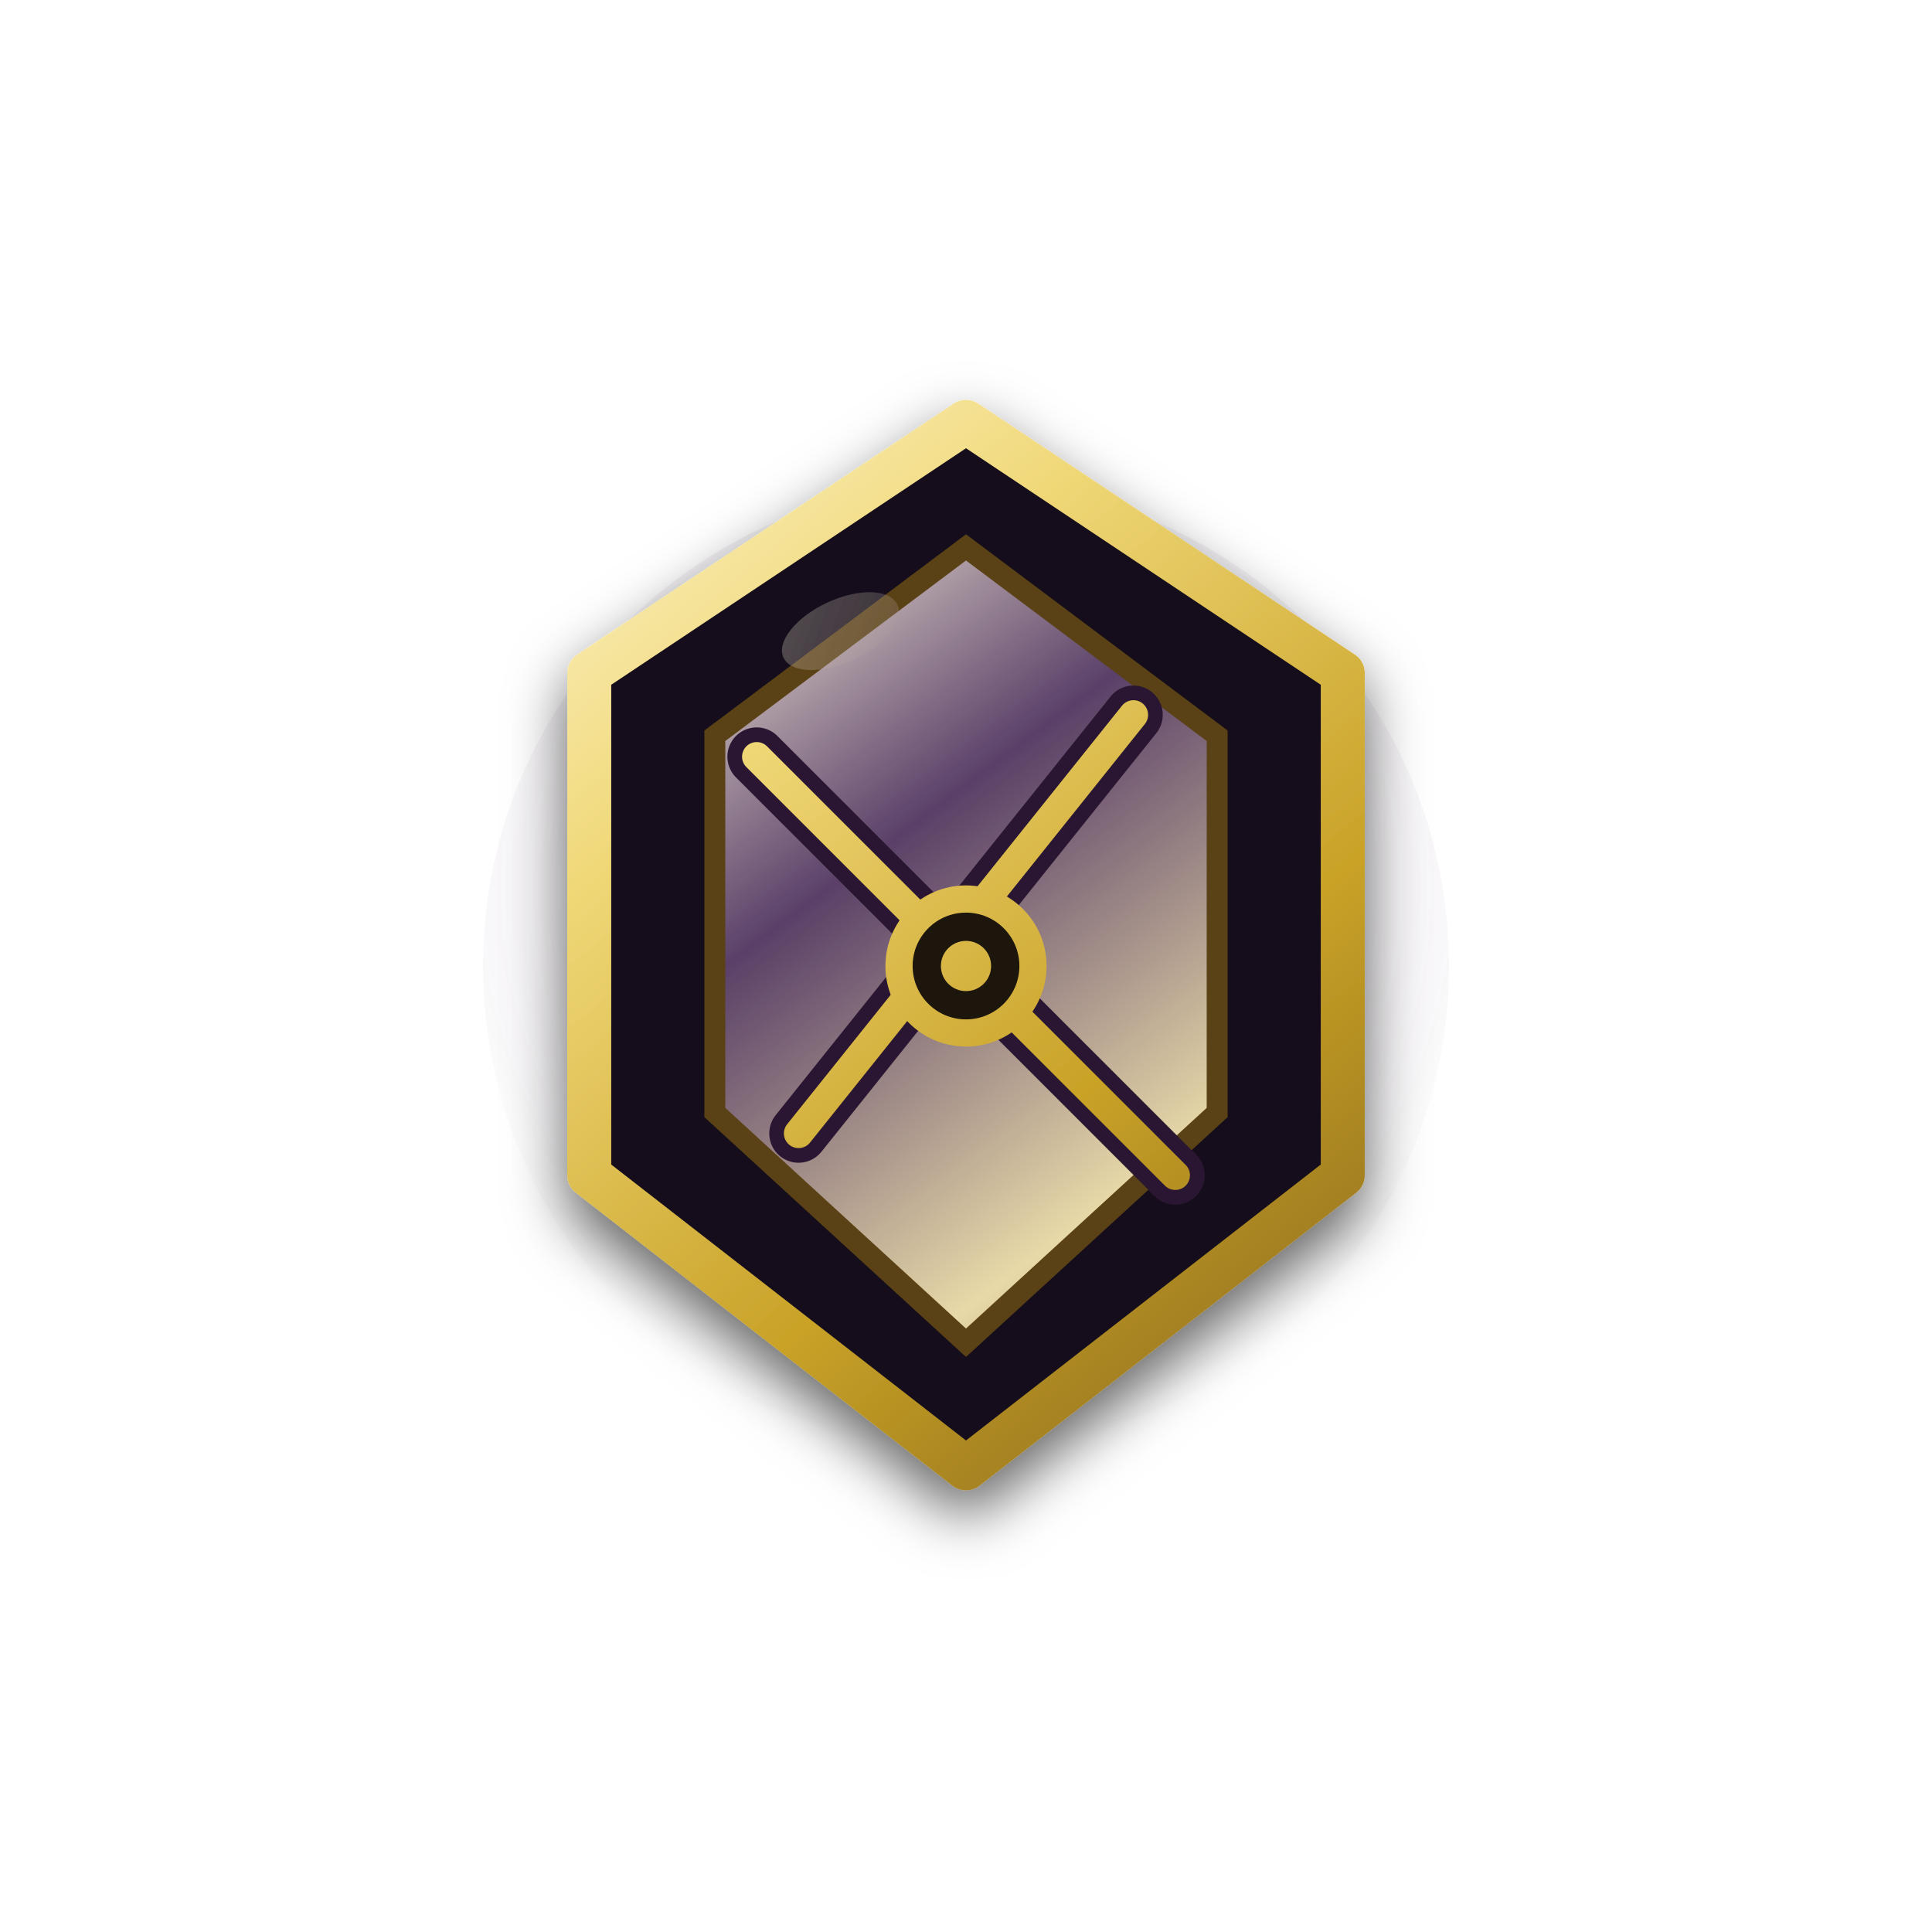
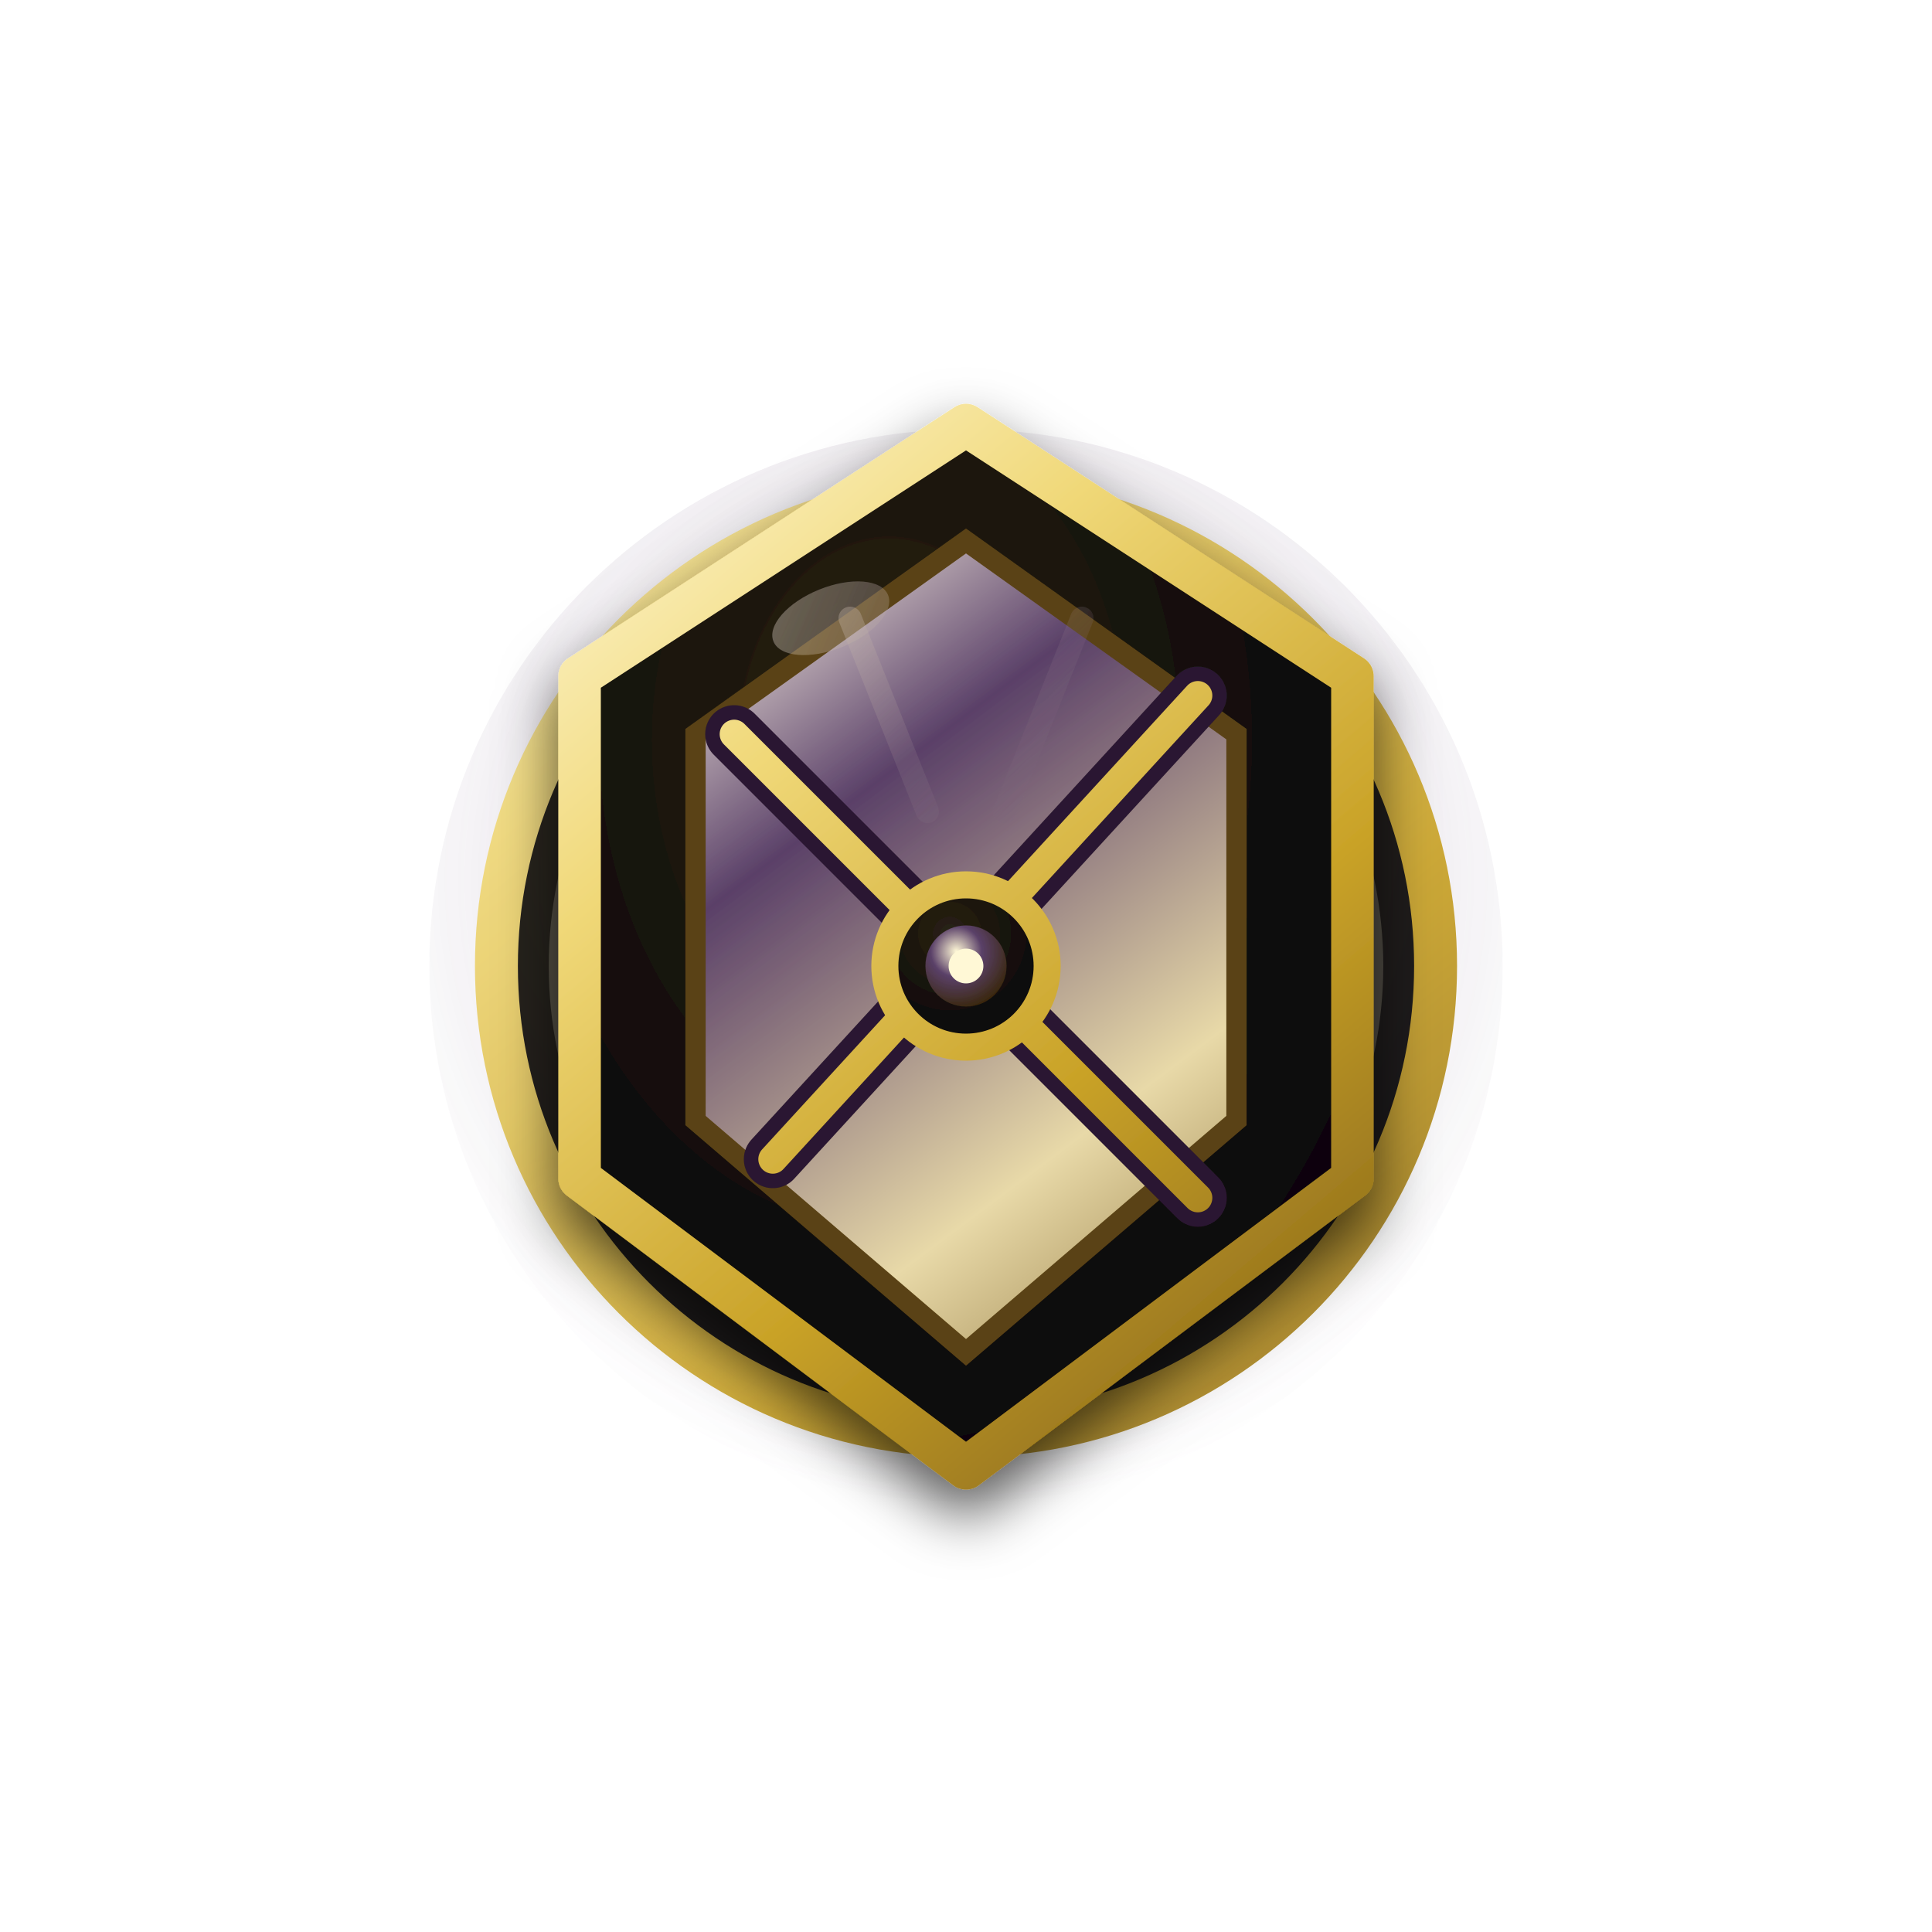
<svg xmlns="http://www.w3.org/2000/svg" viewBox="0 0 72 72" fill="none" aria-hidden="true">
  <defs>
    <radialGradient id="pamyeols4-aura" cx="50%" cy="42%" r="58%">
-       <stop stop-color="#5a4068" stop-opacity=".55" />
-       <stop offset=".42" stop-color="#5a4068" stop-opacity=".18" />
+       <stop stop-color="#5a4068" stop-opacity=".62" />
+       <stop offset=".4" stop-color="#5a4068" stop-opacity=".22" />
      <stop offset="1" stop-color="#5a4068" stop-opacity="0" />
    </radialGradient>
    <linearGradient id="pamyeols4-gold" x1="14" y1="10" x2="58" y2="62" gradientUnits="userSpaceOnUse">
      <stop stop-color="#FFF8D6" />
      <stop offset=".28" stop-color="#F0D878" />
      <stop offset=".62" stop-color="#C9A227" />
      <stop offset="1" stop-color="#7A5A18" />
    </linearGradient>
    <linearGradient id="pamyeols4-disc" x1="18" y1="14" x2="54" y2="58" gradientUnits="userSpaceOnUse">
      <stop stop-color="#3A2E1A" />
      <stop offset="1" stop-color="#14100A" />
    </linearGradient>
    <linearGradient id="pamyeols4-ink" x1="22" y1="16" x2="52" y2="56" gradientUnits="userSpaceOnUse">
-       <stop stop-color="#FFF6E0" />
-       <stop offset=".35" stop-color="#5a4068" />
-       <stop offset=".75" stop-color="#E8D9A8" />
+       <stop stop-color="#FFF8E8" />
+       <stop offset=".28" stop-color="#5a4068" />
+       <stop offset=".7" stop-color="#E8D9A8" />
      <stop offset="1" stop-color="#8A7038" />
    </linearGradient>
+     <radialGradient id="pamyeols4-core" cx="38%" cy="32%" r="70%">
+       <stop stop-color="#FFF8D6" />
+       <stop offset=".45" stop-color="#5a4068" />
+       <stop offset="1" stop-color="#3A2810" />
+     </radialGradient>
+     <radialGradient id="pamyeols4-deep" cx="40%" cy="30%" r="75%">
+       <stop stop-color="#2A2214" />
+       <stop offset=".55" stop-color="#14100A" />
+       <stop offset="1" stop-color="#060408" />
+     </radialGradient>
    <linearGradient id="pamyeols4-shine" x1="20" y1="14" x2="40" y2="34" gradientUnits="userSpaceOnUse">
      <stop stop-color="#FFF6D0" stop-opacity=".95" />
      <stop offset="1" stop-color="#5a4068" stop-opacity="0" />
    </linearGradient>
    <filter id="pamyeols4-depth" x="-30%" y="-30%" width="160%" height="160%">
-       <feDropShadow dx="0" dy="1.2" stdDeviation="1.4" flood-color="#000" flood-opacity=".6" />
+       <feDropShadow dx="0" dy="1.4" stdDeviation="1.5" flood-color="#000" flood-opacity=".65" />
    </filter>
  </defs>
-   <circle cx="36" cy="36" r="18" fill="url(#pamyeols4-aura)" opacity=".8" />
-   <g filter="url(#pamyeols4-depth)" transform="translate(36 36) scale(0.78) translate(-36 -36)">
-     <path d="M36 10 54 22v24L36 60 18 46V22z" fill="#16101C" stroke="url(#pamyeols4-gold)" stroke-width="2.1" stroke-linejoin="round" />
-     <path d="M36 16 48 25v18L36 54 24 43V25z" fill="url(#pamyeols4-ink)" stroke="#5A4214" stroke-width="1" />
-     <path d="M26 26 46 46M44 24 28 44" stroke="#2A1830" stroke-width="2.8" stroke-linecap="round" />
-     <path d="M26 26 46 46M44 24 28 44" stroke="url(#pamyeols4-gold)" stroke-width="1.4" stroke-linecap="round" />
-     <circle cx="36" cy="36" r="3.2" fill="#1A140C" stroke="url(#pamyeols4-gold)" stroke-width="1.3" />
-     <circle cx="36" cy="36" r="1.2" fill="url(#pamyeols4-gold)" />
-     <ellipse cx="30" cy="20" rx="3" ry="1.5" fill="url(#pamyeols4-shine)" opacity=".5" transform="rotate(-25 30 20)" />
+   <circle cx="36" cy="36" r="20" fill="url(#pamyeols4-aura)" opacity=".85" />
+   <circle cx="36" cy="36" r="17.5" fill="url(#pamyeols4-deep)" stroke="url(#pamyeols4-gold)" stroke-width="1.6" opacity=".92" />
+   <circle cx="36" cy="36" r="15.2" fill="none" stroke="#FFF8D6" stroke-width=".7" opacity=".22" />
+   <g filter="url(#pamyeols4-depth)" transform="translate(36 36) scale(0.72) translate(-36 -36)">
+     <path d="M36 8 56 21v26L36 62 16 47V21z" fill="url(#pamyeols4-deep)" stroke="url(#pamyeols4-gold)" stroke-width="2.2" stroke-linejoin="round" />
+     <path d="M36 14 50 24v20L36 56 22 44V24z" fill="url(#pamyeols4-ink)" stroke="#5A4214" stroke-width="1.05" />
+     <path d="M24 24 48 48M48 22 26 46" stroke="#2A1830" stroke-width="3" stroke-linecap="round" />
+     <path d="M24 24 48 48M48 22 26 46" stroke="url(#pamyeols4-gold)" stroke-width="1.5" stroke-linecap="round" />
+     <path d="M30 18 34 28M42 18 38 28" stroke="url(#pamyeols4-shine)" stroke-width="1.2" stroke-linecap="round" opacity=".55" />
+     <circle cx="36" cy="36" r="4.2" fill="url(#pamyeols4-deep)" stroke="url(#pamyeols4-gold)" stroke-width="1.4" />
+     <circle cx="36" cy="36" r="2.1" fill="url(#pamyeols4-core)" />
+     <circle cx="36" cy="36" r=".9" fill="#FFF8D6" />
+     <ellipse cx="29" cy="18" rx="3.2" ry="1.6" fill="url(#pamyeols4-shine)" opacity=".55" transform="rotate(-22 29 18)" />
  </g>
</svg>
